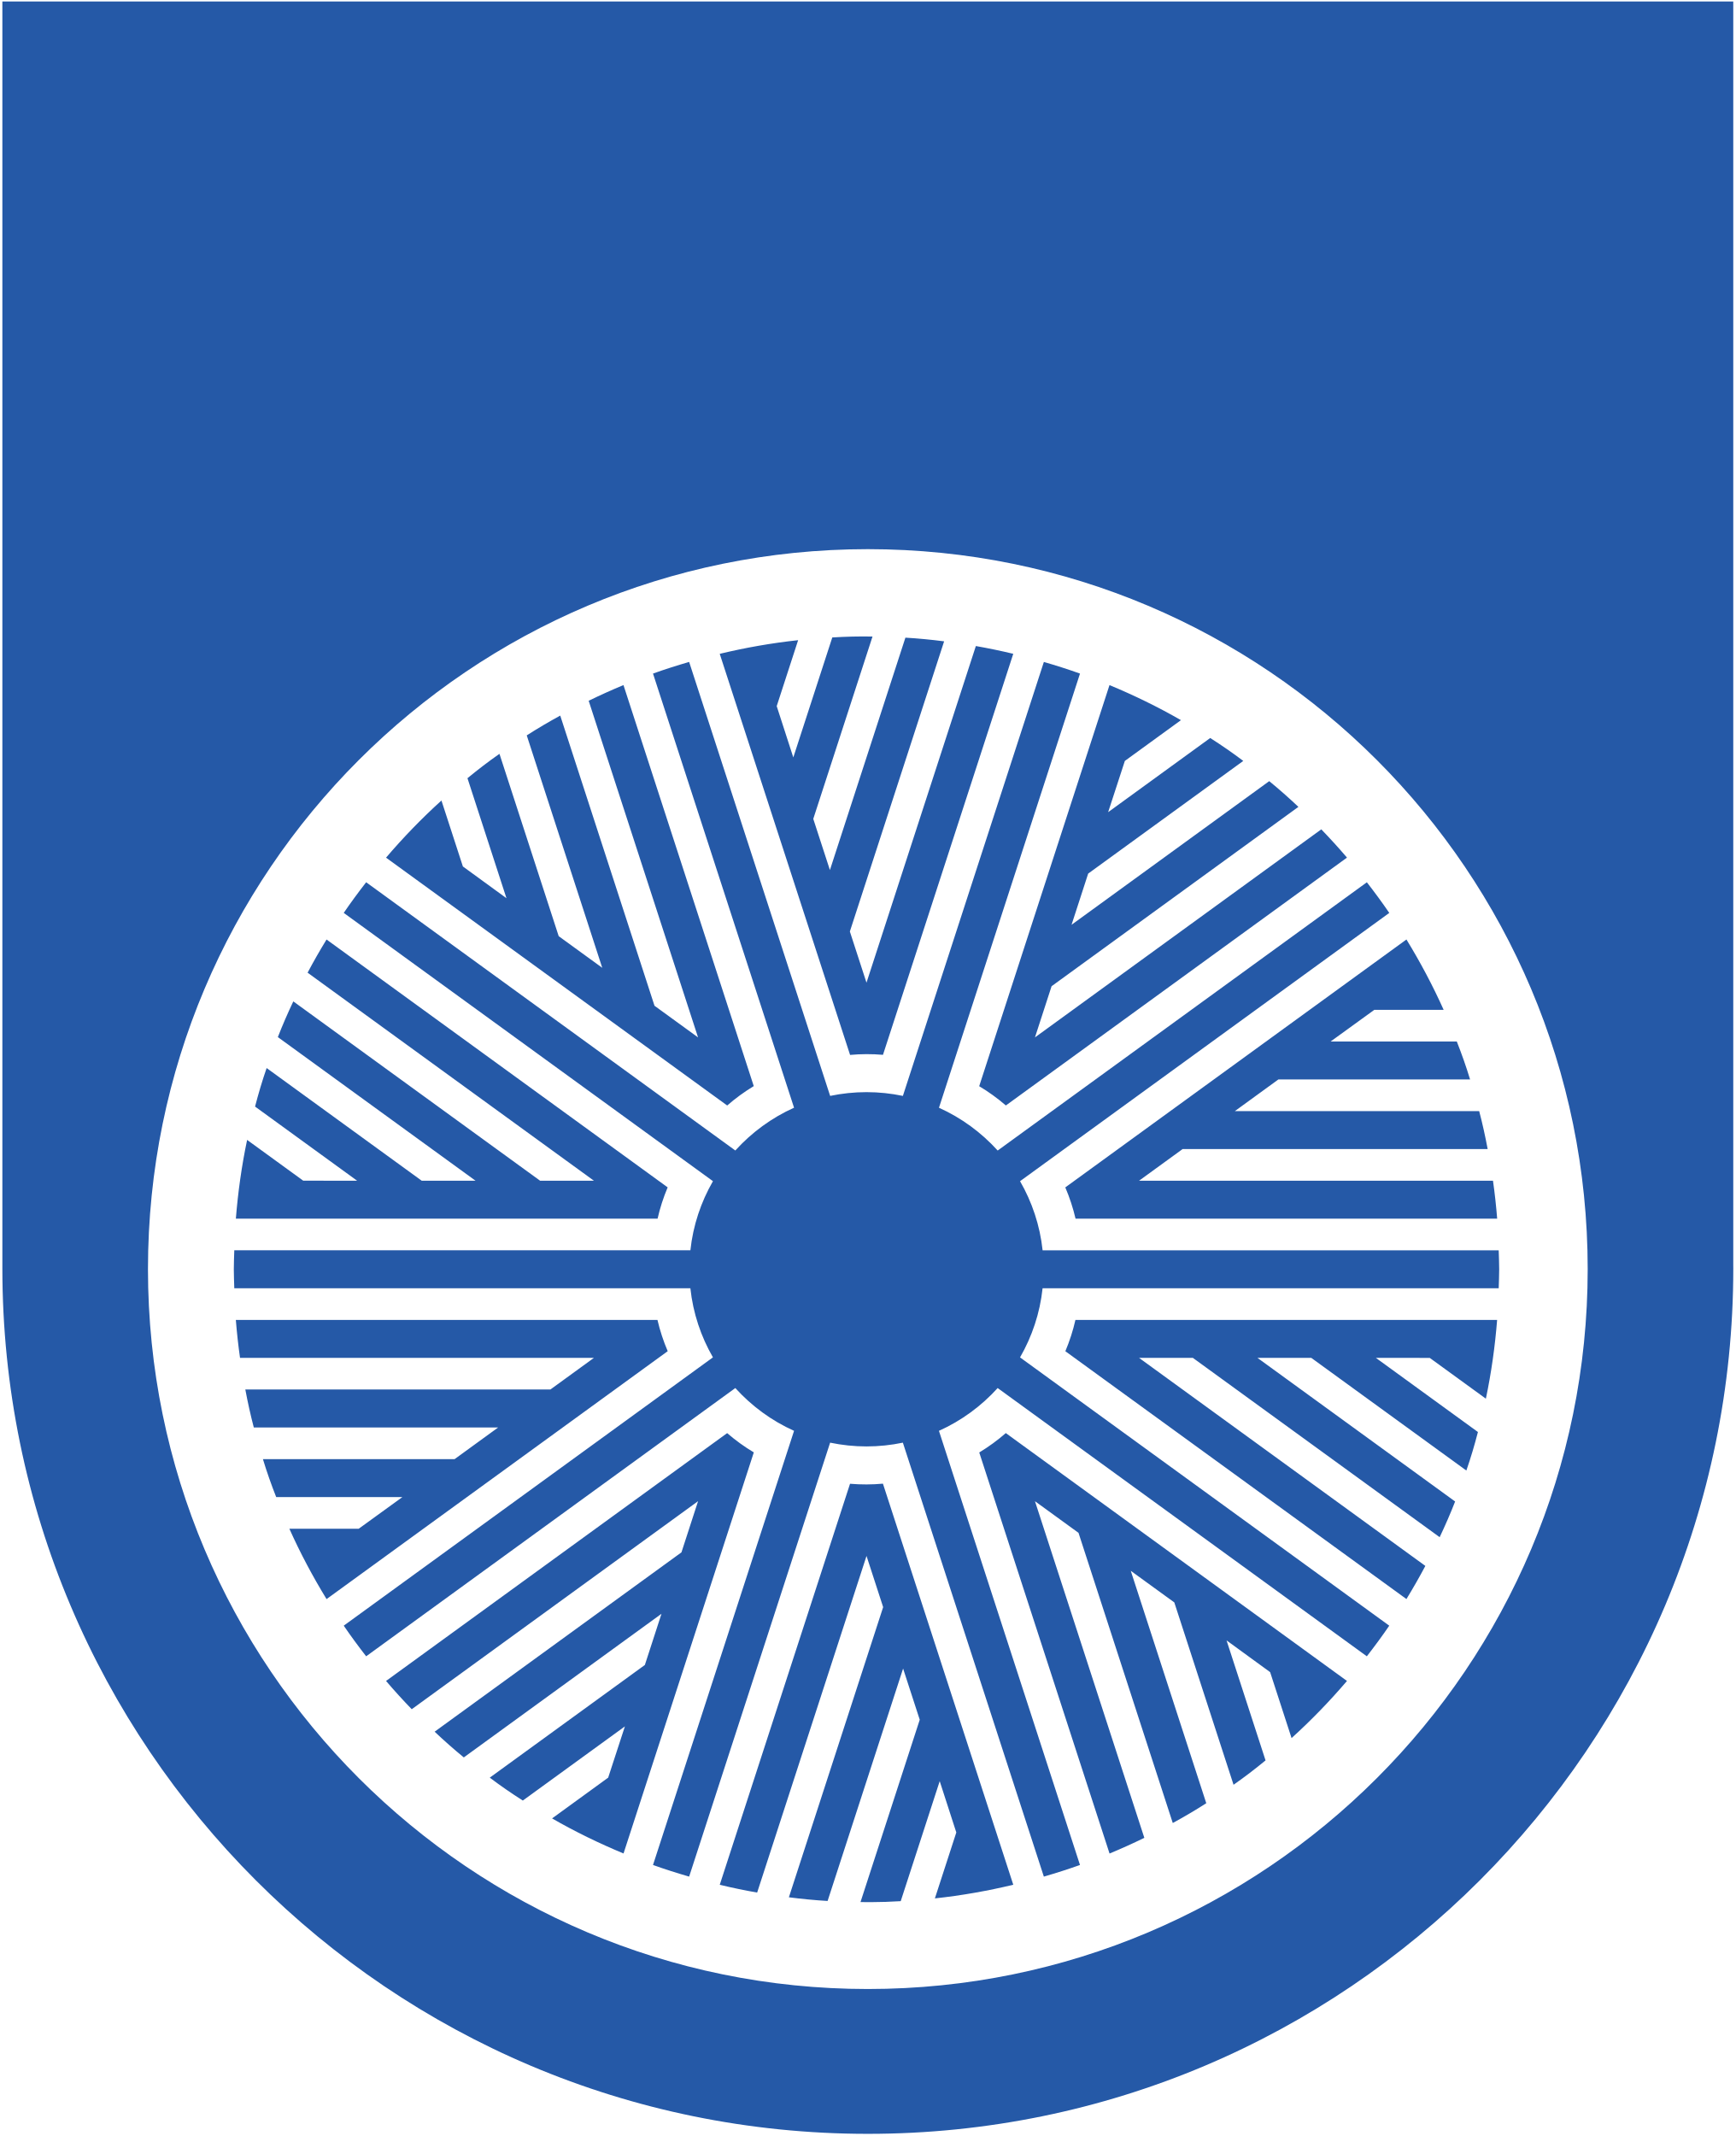
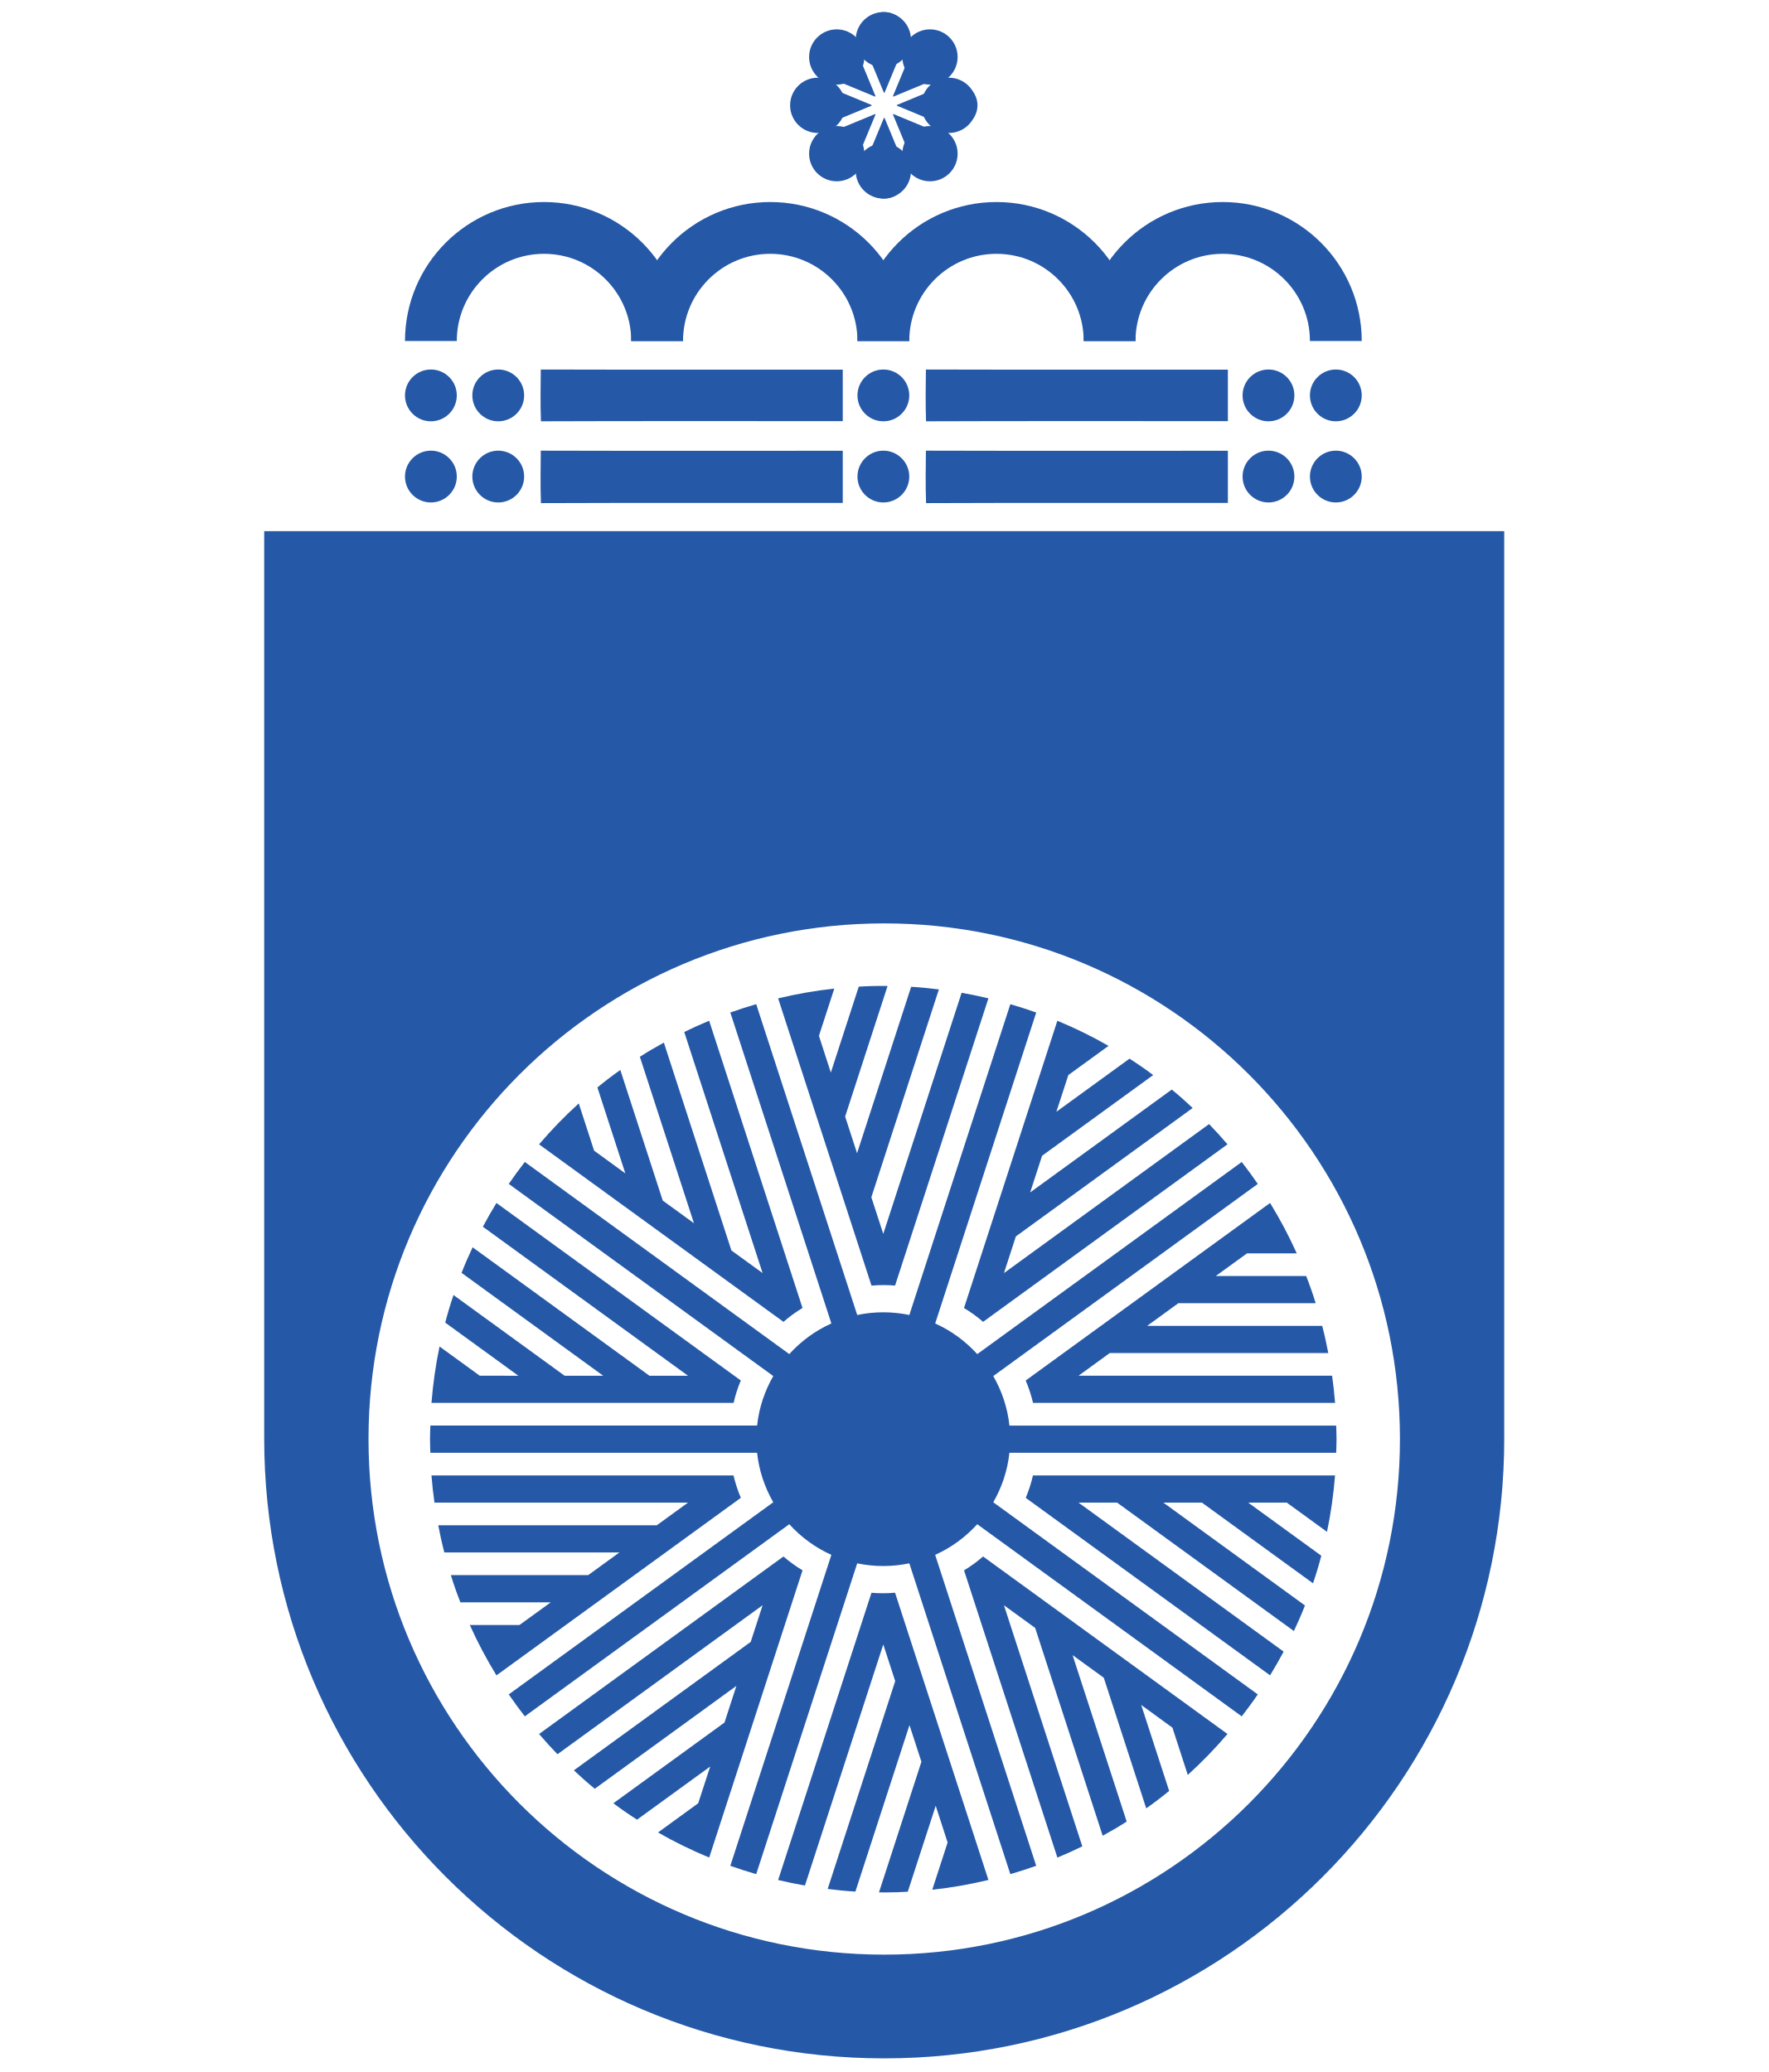
- <svg xmlns="http://www.w3.org/2000/svg" width="720" height="886" viewBox="0 0 720 886">
-   <path id="Path" fill="#2559a7" stroke="none" d="M 360 885.105 C 161.721 885.105 0.982 724.367 0.982 526.088 C 0.982 525.617 0.996 525.13 0.982 524.66 L 0.982 0.625 L 719.004 0.625 L 719.004 524.66 C 719.004 525.13 719.018 525.603 719.018 526.088 C 719.018 724.367 558.279 885.105 360 885.105 Z M 360 825.029 C 524.923 825.029 658.619 691.331 658.619 526.408 C 658.619 361.485 524.923 227.787 360 227.787 C 195.077 227.787 61.381 361.485 61.381 526.408 C 61.381 691.331 195.077 825.029 360 825.029 Z M 361.143 789 C 359.752 789.003 358.359 788.991 356.961 788.965 L 381.533 713.332 L 374.631 692.104 L 343.312 788.506 C 337.948 788.195 332.6 787.673 327.252 786.986 L 366.355 666.623 L 359.455 645.393 L 314.086 785.023 C 308.918 784.116 303.751 783.044 298.574 781.801 L 298.574 781.793 L 352.617 615.457 C 357.188 615.841 361.768 615.831 366.266 615.414 L 420.336 781.785 C 409.681 784.336 398.789 786.266 387.814 787.443 L 396.703 760.09 L 389.816 738.812 L 373.643 788.59 C 369.46 788.847 365.314 788.99 361.143 789 Z M 285.875 778.406 C 280.821 776.934 275.808 775.348 270.885 773.582 L 329.395 593.5 C 320.072 589.313 311.812 583.228 305.033 575.754 L 151.889 687.025 C 148.675 682.879 145.558 678.661 142.59 674.318 L 295.744 563.031 C 290.789 554.412 287.493 544.722 286.389 534.361 L 97.189 534.361 C 97.116 531.736 96.992 529.128 96.992 526.486 C 96.992 523.845 97.116 521.236 97.189 518.611 L 286.396 518.611 C 287.5 508.251 290.796 498.56 295.752 489.941 L 142.59 378.662 C 145.55 374.32 148.675 370.101 151.889 365.955 L 305.033 477.217 C 311.804 469.743 320.072 463.66 329.395 459.473 L 270.885 279.389 C 275.808 277.63 280.821 276.036 285.875 274.564 L 344.367 454.574 C 349.233 453.56 354.287 453.012 359.455 453.012 C 364.623 453.012 369.667 453.56 374.541 454.574 L 433.025 274.574 C 438.079 276.046 443.093 277.63 448.016 279.396 L 389.508 459.488 C 398.83 463.675 407.088 469.76 413.867 477.234 L 567.014 365.965 C 570.227 370.111 573.35 374.33 576.311 378.672 L 423.148 489.949 C 428.104 498.568 431.398 508.258 432.502 518.619 L 621.703 518.619 C 621.777 521.244 621.9 523.853 621.9 526.494 C 621.9 529.135 621.777 531.744 621.703 534.369 L 621.695 534.369 L 432.494 534.369 C 431.39 544.73 428.096 554.42 423.141 563.039 L 576.303 674.318 C 573.343 678.661 570.218 682.879 567.004 687.025 L 413.859 575.754 C 407.088 583.228 398.82 589.313 389.498 593.5 L 448.008 773.582 C 443.085 775.34 438.071 776.934 433.018 778.406 L 374.533 598.406 C 369.668 599.42 364.613 599.969 359.445 599.969 C 354.277 599.969 349.233 599.42 344.359 598.406 L 285.875 778.406 Z M 460.258 768.84 L 460.266 768.814 L 406.221 602.48 C 410.138 600.101 413.841 597.408 417.234 594.432 L 558.762 697.246 C 551.647 705.579 543.961 713.537 535.775 720.945 L 526.887 693.592 L 508.807 680.426 L 524.982 730.201 C 520.673 733.75 516.297 737.111 511.709 740.309 L 487.137 664.676 L 469.072 651.561 L 500.393 747.963 C 495.87 750.866 491.233 753.59 486.498 756.174 L 447.395 635.811 L 429.33 622.693 L 474.699 762.322 C 469.981 764.628 465.172 766.796 460.258 768.84 Z M 258.658 768.807 C 248.535 764.612 238.591 759.771 229.016 754.268 L 252.289 737.357 L 259.225 716.096 L 216.881 746.859 C 212.171 743.858 207.633 740.735 203.168 737.357 L 267.508 690.615 L 274.4 669.385 L 192.398 728.967 C 188.236 725.565 184.22 721.999 180.295 718.295 L 282.686 643.904 L 289.578 622.678 L 170.801 708.973 C 167.154 705.203 163.597 701.294 160.146 697.254 L 160.139 697.254 L 301.641 594.449 C 305.116 597.442 308.819 600.131 312.703 602.438 L 258.658 768.807 Z M 135.467 663.295 C 129.743 653.948 124.549 644.184 120.035 634.109 L 148.805 634.109 L 166.918 620.984 L 114.574 620.984 C 112.53 615.792 110.69 610.591 109.062 605.234 L 188.588 605.234 L 206.643 592.109 L 105.285 592.109 C 103.92 586.917 102.765 581.667 101.768 576.359 L 228.32 576.359 L 246.377 563.236 L 99.568 563.236 C 98.833 558.046 98.259 552.799 97.834 547.494 L 272.732 547.494 C 273.769 551.933 275.191 556.272 276.984 560.463 L 135.467 663.295 Z M 583.418 663.287 C 583.421 663.283 583.423 663.278 583.426 663.273 L 583.441 663.287 L 583.418 663.287 Z M 583.426 663.273 L 441.939 560.479 C 443.714 556.251 445.128 551.894 446.117 547.494 L 621.049 547.494 C 620.182 558.403 618.654 569.36 616.381 580.162 L 593.107 563.252 L 570.742 563.229 L 613.084 593.99 C 611.686 599.396 610.117 604.678 608.285 609.969 L 543.945 563.229 L 521.621 563.229 L 603.625 622.809 C 601.679 627.813 599.519 632.743 597.213 637.617 L 494.822 563.229 L 472.498 563.229 L 591.275 649.531 C 588.816 654.163 586.203 658.747 583.426 663.273 Z M 97.842 505.494 C 98.709 494.585 100.238 483.629 102.512 472.826 L 125.785 489.736 L 148.15 489.76 L 105.807 458.998 C 107.205 453.593 108.776 448.308 110.607 443.018 L 174.947 489.76 L 197.273 489.76 L 115.26 430.18 C 117.206 425.175 119.366 420.245 121.672 415.371 L 224.062 489.76 L 246.385 489.76 L 127.6 403.465 C 130.061 398.828 132.679 394.241 135.459 389.711 L 135.459 389.703 L 276.961 492.51 C 275.186 496.737 273.773 501.095 272.783 505.494 L 97.842 505.494 Z M 446.168 505.494 C 445.132 501.055 443.709 496.716 441.916 492.525 L 583.434 389.695 C 589.158 399.042 594.351 408.804 598.865 418.879 L 570.098 418.879 L 551.984 432.004 L 604.318 432.004 C 606.363 437.197 608.203 442.398 609.83 447.754 L 530.305 447.754 L 512.25 460.879 L 613.607 460.879 C 614.973 466.072 616.127 471.322 617.125 476.629 L 490.572 476.629 L 472.516 489.752 L 619.332 489.752 C 620.068 494.942 620.641 500.19 621.066 505.494 L 446.168 505.494 Z M 301.664 458.555 L 160.139 355.75 C 167.253 347.417 174.939 339.46 183.125 332.051 L 192.014 359.404 L 210.094 372.572 L 193.918 322.795 C 198.227 319.246 202.604 315.885 207.191 312.688 L 231.764 388.32 L 249.828 401.438 L 218.508 305.035 C 223.03 302.132 227.668 299.408 232.402 296.824 L 271.506 417.186 L 289.57 430.303 L 244.201 290.674 C 248.92 288.368 253.728 286.201 258.643 284.156 L 258.635 284.172 L 312.68 450.51 C 308.763 452.889 305.058 455.578 301.664 458.555 Z M 417.262 458.539 C 413.786 455.546 410.08 452.857 406.195 450.551 L 460.25 284.172 C 470.374 288.367 480.317 293.209 489.893 298.713 L 466.619 315.623 L 459.684 336.885 L 502.027 306.121 C 506.738 309.122 511.275 312.246 515.74 315.623 L 451.402 362.365 L 444.508 383.594 L 526.51 324.014 C 530.672 327.415 534.688 330.981 538.613 334.686 L 436.225 409.074 L 429.33 430.303 L 548.107 344.008 C 551.755 347.778 555.311 351.685 558.762 355.725 L 558.762 355.734 L 417.262 458.539 Z M 352.633 437.574 L 298.564 271.203 C 309.22 268.652 320.112 266.722 331.086 265.545 L 322.199 292.898 L 329.084 314.176 L 345.258 264.408 C 350.835 264.065 356.346 263.927 361.939 264.033 L 337.367 339.666 L 344.27 360.893 L 375.588 264.498 C 380.952 264.809 386.3 265.333 391.648 266.02 L 352.545 386.383 L 359.445 407.611 L 404.814 267.975 C 409.983 268.882 415.152 269.952 420.328 271.195 L 366.283 437.533 C 361.712 437.149 357.13 437.157 352.633 437.574 Z" />
+ <svg xmlns="http://www.w3.org/2000/svg" width="1024" height="1200" viewBox="0 0 1024 1200">
+   <path id="Path" fill="#2559a7" stroke="none" d="M 512 1192.105 C 313.721 1192.105 152.982 1031.367 152.982 833.088 C 152.982 832.617 152.996 832.13 152.982 831.66 L 152.982 307.625 L 871.004 307.625 L 871.004 831.66 C 871.004 832.13 871.018 832.603 871.018 833.088 C 871.018 1031.367 710.279 1192.105 512 1192.105 Z M 512 1132.029 C 676.923 1132.029 810.619 998.331 810.619 833.408 C 810.619 668.485 676.923 534.787 512 534.787 C 347.077 534.787 213.381 668.485 213.381 833.408 C 213.381 998.331 347.077 1132.029 512 1132.029 Z M 513.143 1096 C 511.752 1096.003 510.359 1095.991 508.961 1095.965 L 533.533 1020.332 L 526.631 999.104 L 495.312 1095.506 C 489.948 1095.195 484.6 1094.673 479.252 1093.986 L 518.355 973.623 L 511.455 952.393 L 466.086 1092.023 C 460.918 1091.116 455.751 1090.044 450.574 1088.801 L 450.574 1088.793 L 504.617 922.457 C 509.188 922.841 513.768 922.831 518.266 922.414 L 572.336 1088.785 C 561.681 1091.337 550.789 1093.266 539.814 1094.443 L 548.703 1067.09 L 541.816 1045.812 L 525.643 1095.59 C 521.46 1095.847 517.314 1095.99 513.143 1096 Z M 437.875 1085.406 C 432.821 1083.934 427.808 1082.348 422.885 1080.582 L 481.395 900.5 C 472.072 896.313 463.812 890.228 457.033 882.754 L 303.889 994.025 C 300.675 989.879 297.558 985.661 294.59 981.318 L 447.744 870.031 C 442.789 861.412 439.493 851.722 438.389 841.361 L 249.189 841.361 C 249.116 838.736 248.992 836.128 248.992 833.486 C 248.992 830.845 249.116 828.236 249.189 825.611 L 438.396 825.611 C 439.5 815.251 442.796 805.56 447.752 796.941 L 294.59 685.662 C 297.55 681.32 300.675 677.101 303.889 672.955 L 457.033 784.217 C 463.804 776.743 472.072 770.66 481.395 766.473 L 422.885 586.389 C 427.808 584.63 432.821 583.036 437.875 581.564 L 496.367 761.574 C 501.233 760.56 506.287 760.012 511.455 760.012 C 516.623 760.012 521.667 760.56 526.541 761.574 L 585.025 581.574 C 590.079 583.046 595.093 584.63 600.016 586.396 L 541.508 766.488 C 550.83 770.675 559.088 776.76 565.867 784.234 L 719.014 672.965 C 722.227 677.111 725.35 681.33 728.311 685.672 L 575.148 796.949 C 580.104 805.568 583.398 815.258 584.502 825.619 L 773.703 825.619 C 773.777 828.244 773.9 830.853 773.9 833.494 C 773.9 836.135 773.777 838.744 773.703 841.369 L 773.695 841.369 L 584.494 841.369 C 583.39 851.73 580.096 861.42 575.141 870.039 L 728.303 981.318 C 725.343 985.661 722.218 989.879 719.004 994.025 L 565.859 882.754 C 559.088 890.228 550.82 896.313 541.498 900.5 L 600.008 1080.582 C 595.085 1082.34 590.071 1083.934 585.018 1085.406 L 526.533 905.406 C 521.668 906.42 516.613 906.969 511.445 906.969 C 506.277 906.969 501.233 906.42 496.359 905.406 L 437.875 1085.406 Z M 612.258 1075.84 L 612.266 1075.814 L 558.221 909.48 C 562.138 907.101 565.841 904.408 569.234 901.432 L 710.762 1004.246 C 703.647 1012.579 695.961 1020.537 687.775 1027.945 L 678.887 1000.592 L 660.807 987.426 L 676.982 1037.201 C 672.673 1040.75 668.297 1044.111 663.709 1047.309 L 639.137 971.676 L 621.072 958.561 L 652.393 1054.963 C 647.87 1057.866 643.233 1060.59 638.498 1063.174 L 599.395 942.811 L 581.33 929.693 L 626.699 1069.322 C 621.981 1071.628 617.172 1073.796 612.258 1075.84 Z M 410.658 1075.807 C 400.535 1071.612 390.591 1066.771 381.016 1061.268 L 404.289 1044.357 L 411.225 1023.096 L 368.881 1053.859 C 364.171 1050.858 359.633 1047.735 355.168 1044.357 L 419.508 997.615 L 426.4 976.385 L 344.398 1035.967 C 340.236 1032.565 336.22 1028.999 332.295 1025.295 L 434.686 950.904 L 441.578 929.678 L 322.801 1015.973 C 319.154 1012.203 315.597 1008.294 312.146 1004.254 L 312.139 1004.254 L 453.641 901.449 C 457.116 904.442 460.819 907.131 464.703 909.438 L 410.658 1075.807 Z M 287.467 970.295 C 281.743 960.948 276.549 951.184 272.035 941.109 L 300.805 941.109 L 318.918 927.984 L 266.574 927.984 C 264.53 922.792 262.69 917.591 261.062 912.234 L 340.588 912.234 L 358.643 899.109 L 257.285 899.109 C 255.92 893.917 254.765 888.667 253.768 883.359 L 380.32 883.359 L 398.377 870.236 L 251.568 870.236 C 250.833 865.046 250.259 859.799 249.834 854.494 L 424.732 854.494 C 425.769 858.933 427.191 863.272 428.984 867.463 L 287.467 970.295 Z M 735.418 970.287 C 735.421 970.283 735.423 970.278 735.426 970.273 L 735.441 970.287 L 735.418 970.287 Z M 735.426 970.273 L 593.939 867.479 C 595.714 863.251 597.128 858.894 598.117 854.494 L 773.049 854.494 C 772.182 865.403 770.654 876.36 768.381 887.162 L 745.107 870.252 L 722.742 870.229 L 765.084 900.99 C 763.686 906.396 762.117 911.678 760.285 916.969 L 695.945 870.229 L 673.621 870.229 L 755.625 929.809 C 753.679 934.813 751.519 939.743 749.213 944.617 L 646.822 870.229 L 624.498 870.229 L 743.275 956.531 C 740.816 961.163 738.203 965.747 735.426 970.273 Z M 249.842 812.494 C 250.709 801.585 252.238 790.629 254.512 779.826 L 277.785 796.736 L 300.15 796.76 L 257.807 765.998 C 259.205 760.593 260.776 755.308 262.607 750.018 L 326.947 796.76 L 349.273 796.76 L 267.26 737.18 C 269.206 732.175 271.366 727.245 273.672 722.371 L 376.062 796.76 L 398.385 796.76 L 279.6 710.465 C 282.061 705.828 284.679 701.241 287.459 696.711 L 287.459 696.703 L 428.961 799.51 C 427.186 803.737 425.773 808.095 424.783 812.494 L 249.842 812.494 Z M 598.168 812.494 C 597.132 808.055 595.709 803.716 593.916 799.525 L 735.434 696.695 C 741.158 706.042 746.351 715.804 750.865 725.879 L 722.098 725.879 L 703.984 739.004 L 756.318 739.004 C 758.363 744.197 760.203 749.398 761.83 754.754 L 682.305 754.754 L 664.25 767.879 L 765.607 767.879 C 766.973 773.072 768.127 778.322 769.125 783.629 L 642.572 783.629 L 624.516 796.752 L 771.332 796.752 C 772.068 801.942 772.641 807.19 773.066 812.494 L 598.168 812.494 Z M 453.664 765.555 L 312.139 662.75 C 319.253 654.417 326.939 646.46 335.125 639.051 L 344.014 666.404 L 362.094 679.572 L 345.918 629.795 C 350.227 626.246 354.604 622.885 359.191 619.688 L 383.764 695.32 L 401.828 708.438 L 370.508 612.035 C 375.03 609.132 379.668 606.408 384.402 603.824 L 423.506 724.186 L 441.57 737.303 L 396.201 597.674 C 400.92 595.368 405.728 593.201 410.643 591.156 L 410.635 591.172 L 464.68 757.51 C 460.763 759.889 457.058 762.578 453.664 765.555 Z M 569.262 765.539 C 565.786 762.546 562.08 759.857 558.195 757.551 L 612.25 591.172 C 622.374 595.367 632.317 600.209 641.893 605.713 L 618.619 622.623 L 611.684 643.885 L 654.027 613.121 C 658.738 616.122 663.275 619.246 667.74 622.623 L 603.402 669.365 L 596.508 690.594 L 678.51 631.014 C 682.672 634.415 686.688 637.981 690.613 641.686 L 588.225 716.074 L 581.33 737.303 L 700.107 651.008 C 703.755 654.778 707.311 658.685 710.762 662.725 L 710.762 662.734 L 569.262 765.539 Z M 504.633 744.574 L 450.564 578.203 C 461.22 575.652 472.112 573.722 483.086 572.545 L 474.199 599.898 L 481.084 621.176 L 497.258 571.408 C 502.835 571.065 508.346 570.927 513.939 571.033 L 489.367 646.666 L 496.27 667.893 L 527.588 571.498 C 532.952 571.809 538.3 572.333 543.648 573.02 L 504.545 693.383 L 511.445 714.611 L 556.814 574.975 C 561.983 575.882 567.152 576.952 572.328 578.195 L 518.283 744.533 C 513.712 744.149 509.13 744.157 504.633 744.574 Z" />
+   <g id="Group-copy">
+     <path id="svg6-copy-6" fill="#f3852b" stroke="none" visibility="hidden" d="M 313.515 308 C 312.671 302.338 313.063 296.662 313.304 291 C 445.862 291.096 578.42 291.022 710.977 291.037 C 711.008 296.677 711.008 302.309 710.977 307.941 C 578.48 307.978 445.983 307.867 313.515 308 Z" />
+     <path id="svg6-copy-2" fill="#2559a7" stroke="none" d="M 313.227 291.38 C 312.855 281.262 313.028 271.118 313.134 261 C 371.419 261.172 429.705 261.04 487.99 261.066 C 488.003 271.144 488.003 281.209 487.99 291.274 C 429.731 291.34 371.472 291.142 313.227 291.38 Z" />
+     <path id="svg6-copy-4" fill="#2559a7" stroke="none" d="M 536.227 291.38 C 535.855 281.262 536.028 271.118 536.134 261 C 594.419 261.172 652.705 261.04 710.99 261.066 C 711.003 271.144 711.003 281.209 710.99 291.274 C 652.731 291.34 594.472 291.142 536.227 291.38 Z" />
+     <path id="svg6-copy-3" fill="#2559a7" stroke="none" d="M 313.227 244 C 312.855 234.009 313.028 223.991 313.134 214 C 371.419 214.17 429.705 214.039 487.99 214.065 C 488.003 224.017 488.003 233.956 487.99 243.895 C 429.731 243.961 371.472 243.765 313.227 244 Z" />
+     <path id="svg6-copy-5" fill="#2559a7" stroke="none" d="M 536.227 244 C 535.855 234.009 536.028 223.991 536.134 214 C 594.419 214.17 652.705 214.039 710.99 214.065 C 711.003 224.017 711.003 233.956 710.99 243.895 C 652.731 243.961 594.472 243.765 536.227 244 Z" />
+     <g id="Group">
+       <path id="Shape-copy-12" fill="#2559a7" fill-rule="evenodd" stroke="none" d="M 264.5 229 C 264.5 220.716 257.784 214 249.5 214 C 241.216 214 234.5 220.716 234.5 229 C 234.5 237.284 241.216 244 249.5 244 C 257.784 244 264.5 237.284 264.5 229 Z" />
+       <path id="Shape-copy-15" fill="#2559a7" fill-rule="evenodd" stroke="none" d="M 303.5 229 C 303.5 220.716 296.784 214 288.5 214 C 280.216 214 273.5 220.716 273.5 229 C 273.5 237.284 280.216 244 288.5 244 C 296.784 244 303.5 237.284 303.5 229 Z" />
+       <path id="Shape-copy-17" fill="#2559a7" fill-rule="evenodd" stroke="none" d="M 264.5 276 C 264.5 267.716 257.784 261 249.5 261 C 241.216 261 234.5 267.716 234.5 276 C 234.5 284.284 241.216 291 249.5 291 C 257.784 291 264.5 284.284 264.5 276 Z" />
+       <path id="Shape-copy-16" fill="#2559a7" fill-rule="evenodd" stroke="none" d="M 303.5 276 C 303.5 267.716 296.784 261 288.5 261 C 280.216 261 273.5 267.716 273.5 276 C 273.5 284.284 280.216 291 288.5 291 C 296.784 291 303.5 284.284 303.5 276 Z" />
+       <path id="Shape-copy-19" fill="#2559a7" fill-rule="evenodd" stroke="none" d="M 749.5 276 C 749.5 267.716 742.784 261 734.5 261 C 726.216 261 719.5 267.716 719.5 276 C 719.5 284.284 726.216 291 734.5 291 C 742.784 291 749.5 284.284 749.5 276 Z" />
+       <path id="Shape-copy-18" fill="#2559a7" fill-rule="evenodd" stroke="none" d="M 788.5 276 C 788.5 267.716 781.784 261 773.5 261 C 765.216 261 758.5 267.716 758.5 276 C 758.5 284.284 765.216 291 773.5 291 C 781.784 291 788.5 284.284 788.5 276 Z" />
+       <path id="Shape-copy-13" fill="#2559a7" fill-rule="evenodd" stroke="none" d="M 788.5 229 C 788.5 220.716 781.784 214 773.5 214 C 765.216 214 758.5 220.716 758.5 229 C 758.5 237.284 765.216 244 773.5 244 C 781.784 244 788.5 237.284 788.5 229 Z" />
+       <path id="Shape-copy-14" fill="#2559a7" fill-rule="evenodd" stroke="none" d="M 749.5 229 C 749.5 220.716 742.784 214 734.5 214 C 726.216 214 719.5 220.716 719.5 229 C 719.5 237.284 726.216 244 734.5 244 C 742.784 244 749.5 237.284 749.5 229 Z" />
+       <path id="Shape-copy-20" fill="#2559a7" fill-rule="evenodd" stroke="none" d="M 526.5 229 C 526.5 220.716 519.784 214 511.5 214 C 503.216 214 496.5 220.716 496.5 229 C 496.5 237.284 503.216 244 511.5 244 C 519.784 244 526.5 237.284 526.5 229 Z" />
+       <path id="Shape-copy-21" fill="#2559a7" fill-rule="evenodd" stroke="none" d="M 526.5 276 C 526.5 267.716 519.784 261 511.5 261 C 503.216 261 496.5 267.716 496.5 276 C 496.5 284.284 503.216 291 511.5 291 C 519.784 291 526.5 284.284 526.5 276 Z" />
+     </g>
+     <g id="g1">
+       <path id="Path-copy-4" fill="#2559a7" stroke="none" d="M 512 7 C 502.701 7 496.384 16.448 499.943 25.04 L 511.755 53.558 C 511.844 53.774 512.155 53.774 512.245 53.558 L 524.057 25.04 C 527.615 16.448 521.299 7 512 7 Z M 482.502 18.998 C 479.392 19.118 476.286 20.354 473.82 22.821 C 467.245 29.395 469.456 40.541 478.047 44.1 L 506.566 55.913 C 506.785 56.001 506.992 55.783 506.904 55.566 L 495.1 27.048 C 492.875 21.679 487.686 18.798 482.502 18.998 Z M 541.497 18.998 C 536.313 18.798 531.125 21.679 528.9 27.048 L 517.088 55.566 C 516.999 55.785 517.218 55.993 517.434 55.904 L 545.952 44.1 C 554.544 40.541 556.76 29.389 550.18 22.812 C 547.714 20.347 544.608 19.118 541.497 18.998 Z M 471.187 47.939 C 464.24 47.859 458 53.445 458 61 C 458 70.299 467.448 76.616 476.039 73.057 L 504.558 61.245 C 504.774 61.156 504.774 60.845 504.558 60.755 L 476.039 48.943 C 474.428 48.275 472.791 47.958 471.187 47.939 Z M 552.812 47.939 C 551.209 47.958 549.571 48.275 547.96 48.943 L 519.442 60.755 C 519.226 60.845 519.226 61.156 519.442 61.245 L 547.96 73.057 C 556.552 76.616 566 70.299 566 61 C 566 53.445 559.76 47.859 552.812 47.939 Z M 517.434 66.088 C 517.215 65.999 517.007 66.218 517.096 66.434 L 528.9 94.952 C 532.459 103.544 543.611 105.76 550.188 99.181 C 556.762 92.606 554.544 81.459 545.952 77.901 L 517.434 66.088 Z M 506.566 66.097 L 478.047 77.901 C 469.456 81.459 467.243 92.603 473.82 99.181 C 480.395 105.755 491.541 103.544 495.1 94.952 L 506.912 66.434 C 507.001 66.215 506.782 66.008 506.566 66.097 Z M 512 68.282 C 511.9 68.282 511.8 68.334 511.755 68.442 L 499.943 96.96 C 496.384 105.552 502.701 115 512 115 C 521.299 115 527.615 105.552 524.057 96.96 L 512.245 68.442 C 512.2 68.334 512.1 68.282 512 68.282 Z" />
+       <g id="g2">
+         <path id="Shape" fill="#2559a7" fill-rule="evenodd" stroke="none" d="M 565.5 61 C 565.5 52.163 558.337 45 549.5 45 C 540.663 45 533.5 52.163 533.5 61 C 533.5 69.837 540.663 77 549.5 77 C 558.337 77 565.5 69.837 565.5 61 Z" />
+         <path id="Shape-copy" fill="#2559a7" fill-rule="evenodd" stroke="none" d="M 554.5 89 C 554.5 80.163 547.337 73 538.5 73 C 529.663 73 522.5 80.163 522.5 89 C 522.5 97.837 529.663 105 538.5 105 C 547.337 105 554.5 97.837 554.5 89 Z" />
+         <path id="Shape-copy-2" fill="#2559a7" fill-rule="evenodd" stroke="none" d="M 527.5 99 C 527.5 90.163 520.337 83 511.5 83 C 502.663 83 495.5 90.163 495.5 99 C 495.5 107.837 502.663 115 511.5 115 C 520.337 115 527.5 107.837 527.5 99 Z" />
+         <path id="Shape-copy-3" fill="#2559a7" fill-rule="evenodd" stroke="none" d="M 489.5 61 C 489.5 52.163 482.337 45 473.5 45 C 464.663 45 457.5 52.163 457.5 61 C 457.5 69.837 464.663 77 473.5 77 C 482.337 77 489.5 69.837 489.5 61 Z" />
+         <path id="Shape-copy-4" fill="#2559a7" fill-rule="evenodd" stroke="none" d="M 500.5 89 C 500.5 80.163 493.337 73 484.5 73 C 475.663 73 468.5 80.163 468.5 89 C 468.5 97.837 475.663 105 484.5 105 C 493.337 105 500.5 97.837 500.5 89 Z" />
+         <path id="Shape-copy-7" fill="#2559a7" fill-rule="evenodd" stroke="none" d="M 554.5 33 C 554.5 41.837 547.337 49 538.5 49 C 529.663 49 522.5 41.837 522.5 33 C 522.5 24.163 529.663 17 538.5 17 C 547.337 17 554.5 24.163 554.5 33 Z" />
+         <path id="Shape-copy-6" fill="#2559a7" fill-rule="evenodd" stroke="none" d="M 527.5 23 C 527.5 31.837 520.337 39 511.5 39 C 502.663 39 495.5 31.837 495.5 23 C 495.5 14.163 502.663 7 511.5 7 C 520.337 7 527.5 14.163 527.5 23 Z" />
+         <path id="Shape-copy-5" fill="#2559a7" fill-rule="evenodd" stroke="none" d="M 500.5 33 C 500.5 41.837 493.337 49 484.5 49 C 475.663 49 468.5 41.837 468.5 33 C 468.5 24.163 475.663 17 484.5 17 C 493.337 17 500.5 24.163 500.5 33 Z" />
+       </g>
+     </g>
+     <g id="g3">
+       <path id="path1" fill="none" stroke="#2559a7" stroke-width="30" d="M 380.5 197.5 C 380.5 161.325 351.175 132 315 132 C 278.825 132 249.5 161.325 249.5 197.5 M 380.5 197.5" />
+       <path id="Path-copy" fill="none" stroke="#2559a7" stroke-width="30" d="M 511.5 197.5 C 511.5 161.325 482.175 132 446 132 C 409.825 132 380.5 161.325 380.5 197.5 M 511.5 197.5" />
+       <path id="Path-copy-2" fill="none" stroke="#2559a7" stroke-width="30" d="M 642.5 197.5 C 642.5 161.325 613.175 132 577 132 C 540.825 132 511.5 161.325 511.5 197.5 M 642.5 197.5" />
+       <path id="Path-copy-3" fill="none" stroke="#2559a7" stroke-width="30" d="M 773.5 197.5 C 773.5 161.325 744.175 132 708 132 C 671.825 132 642.5 161.325 642.5 197.5 M 773.5 197.5" />
+     </g>
+   </g>
</svg>
